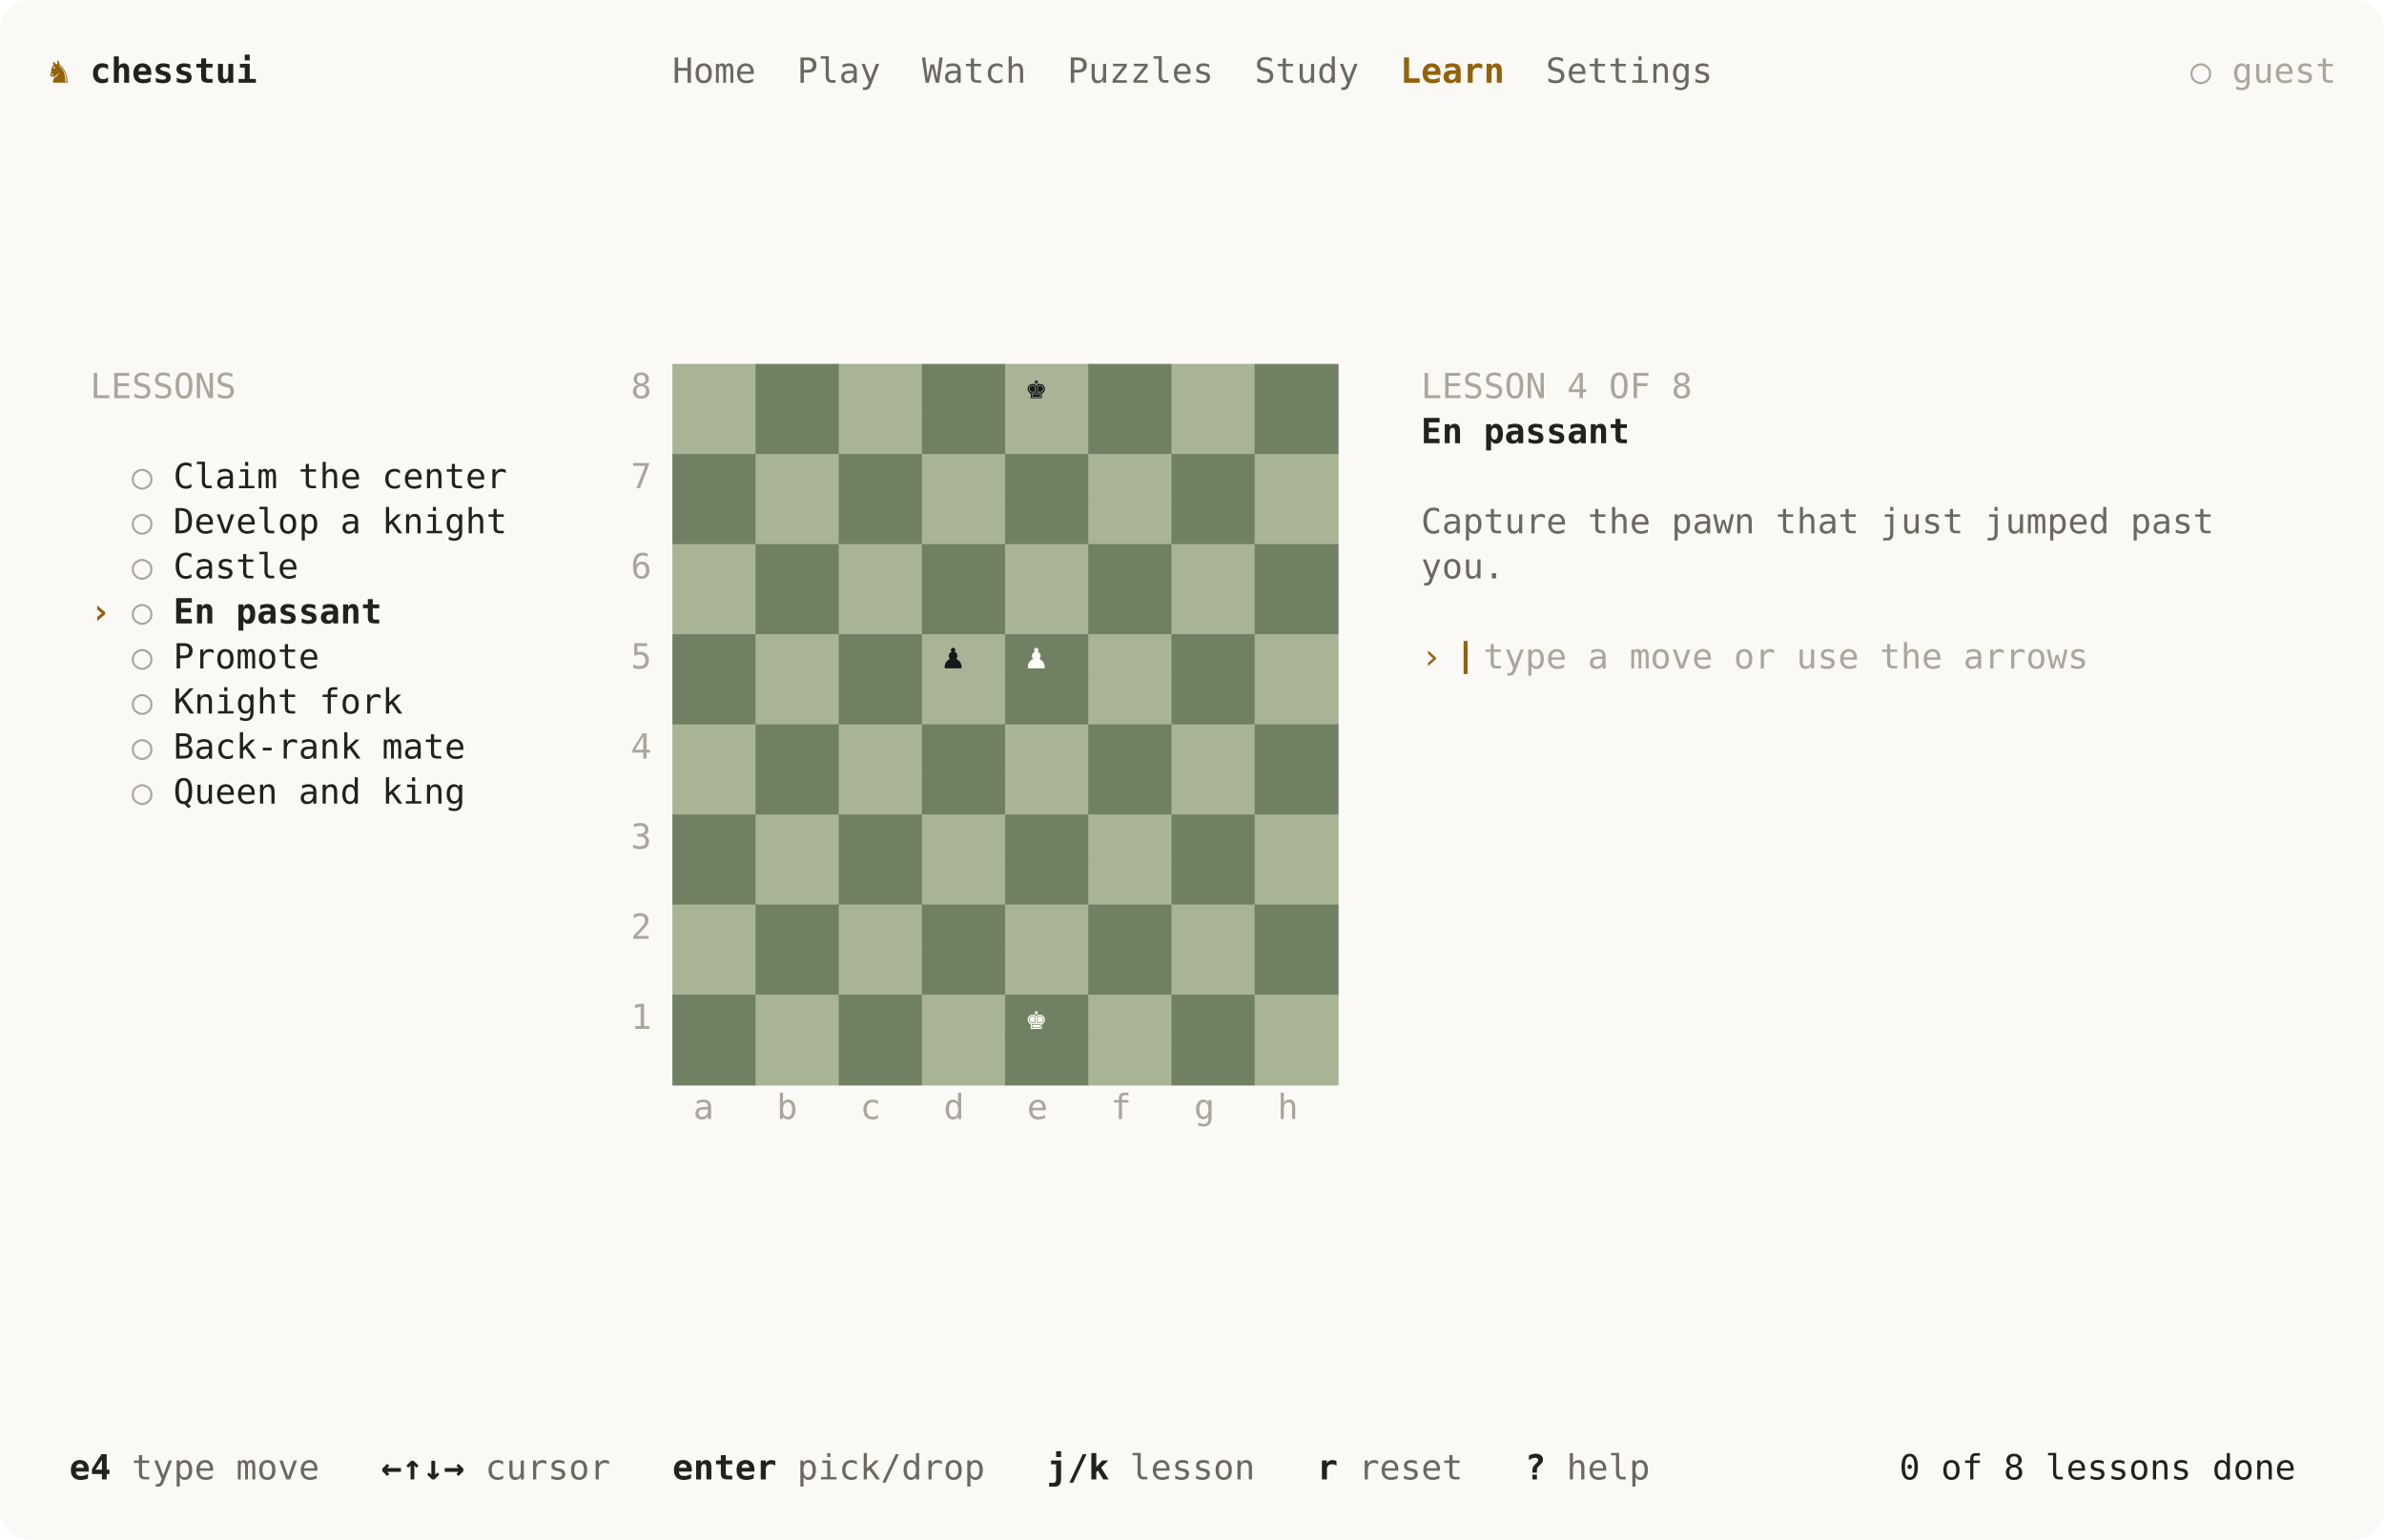
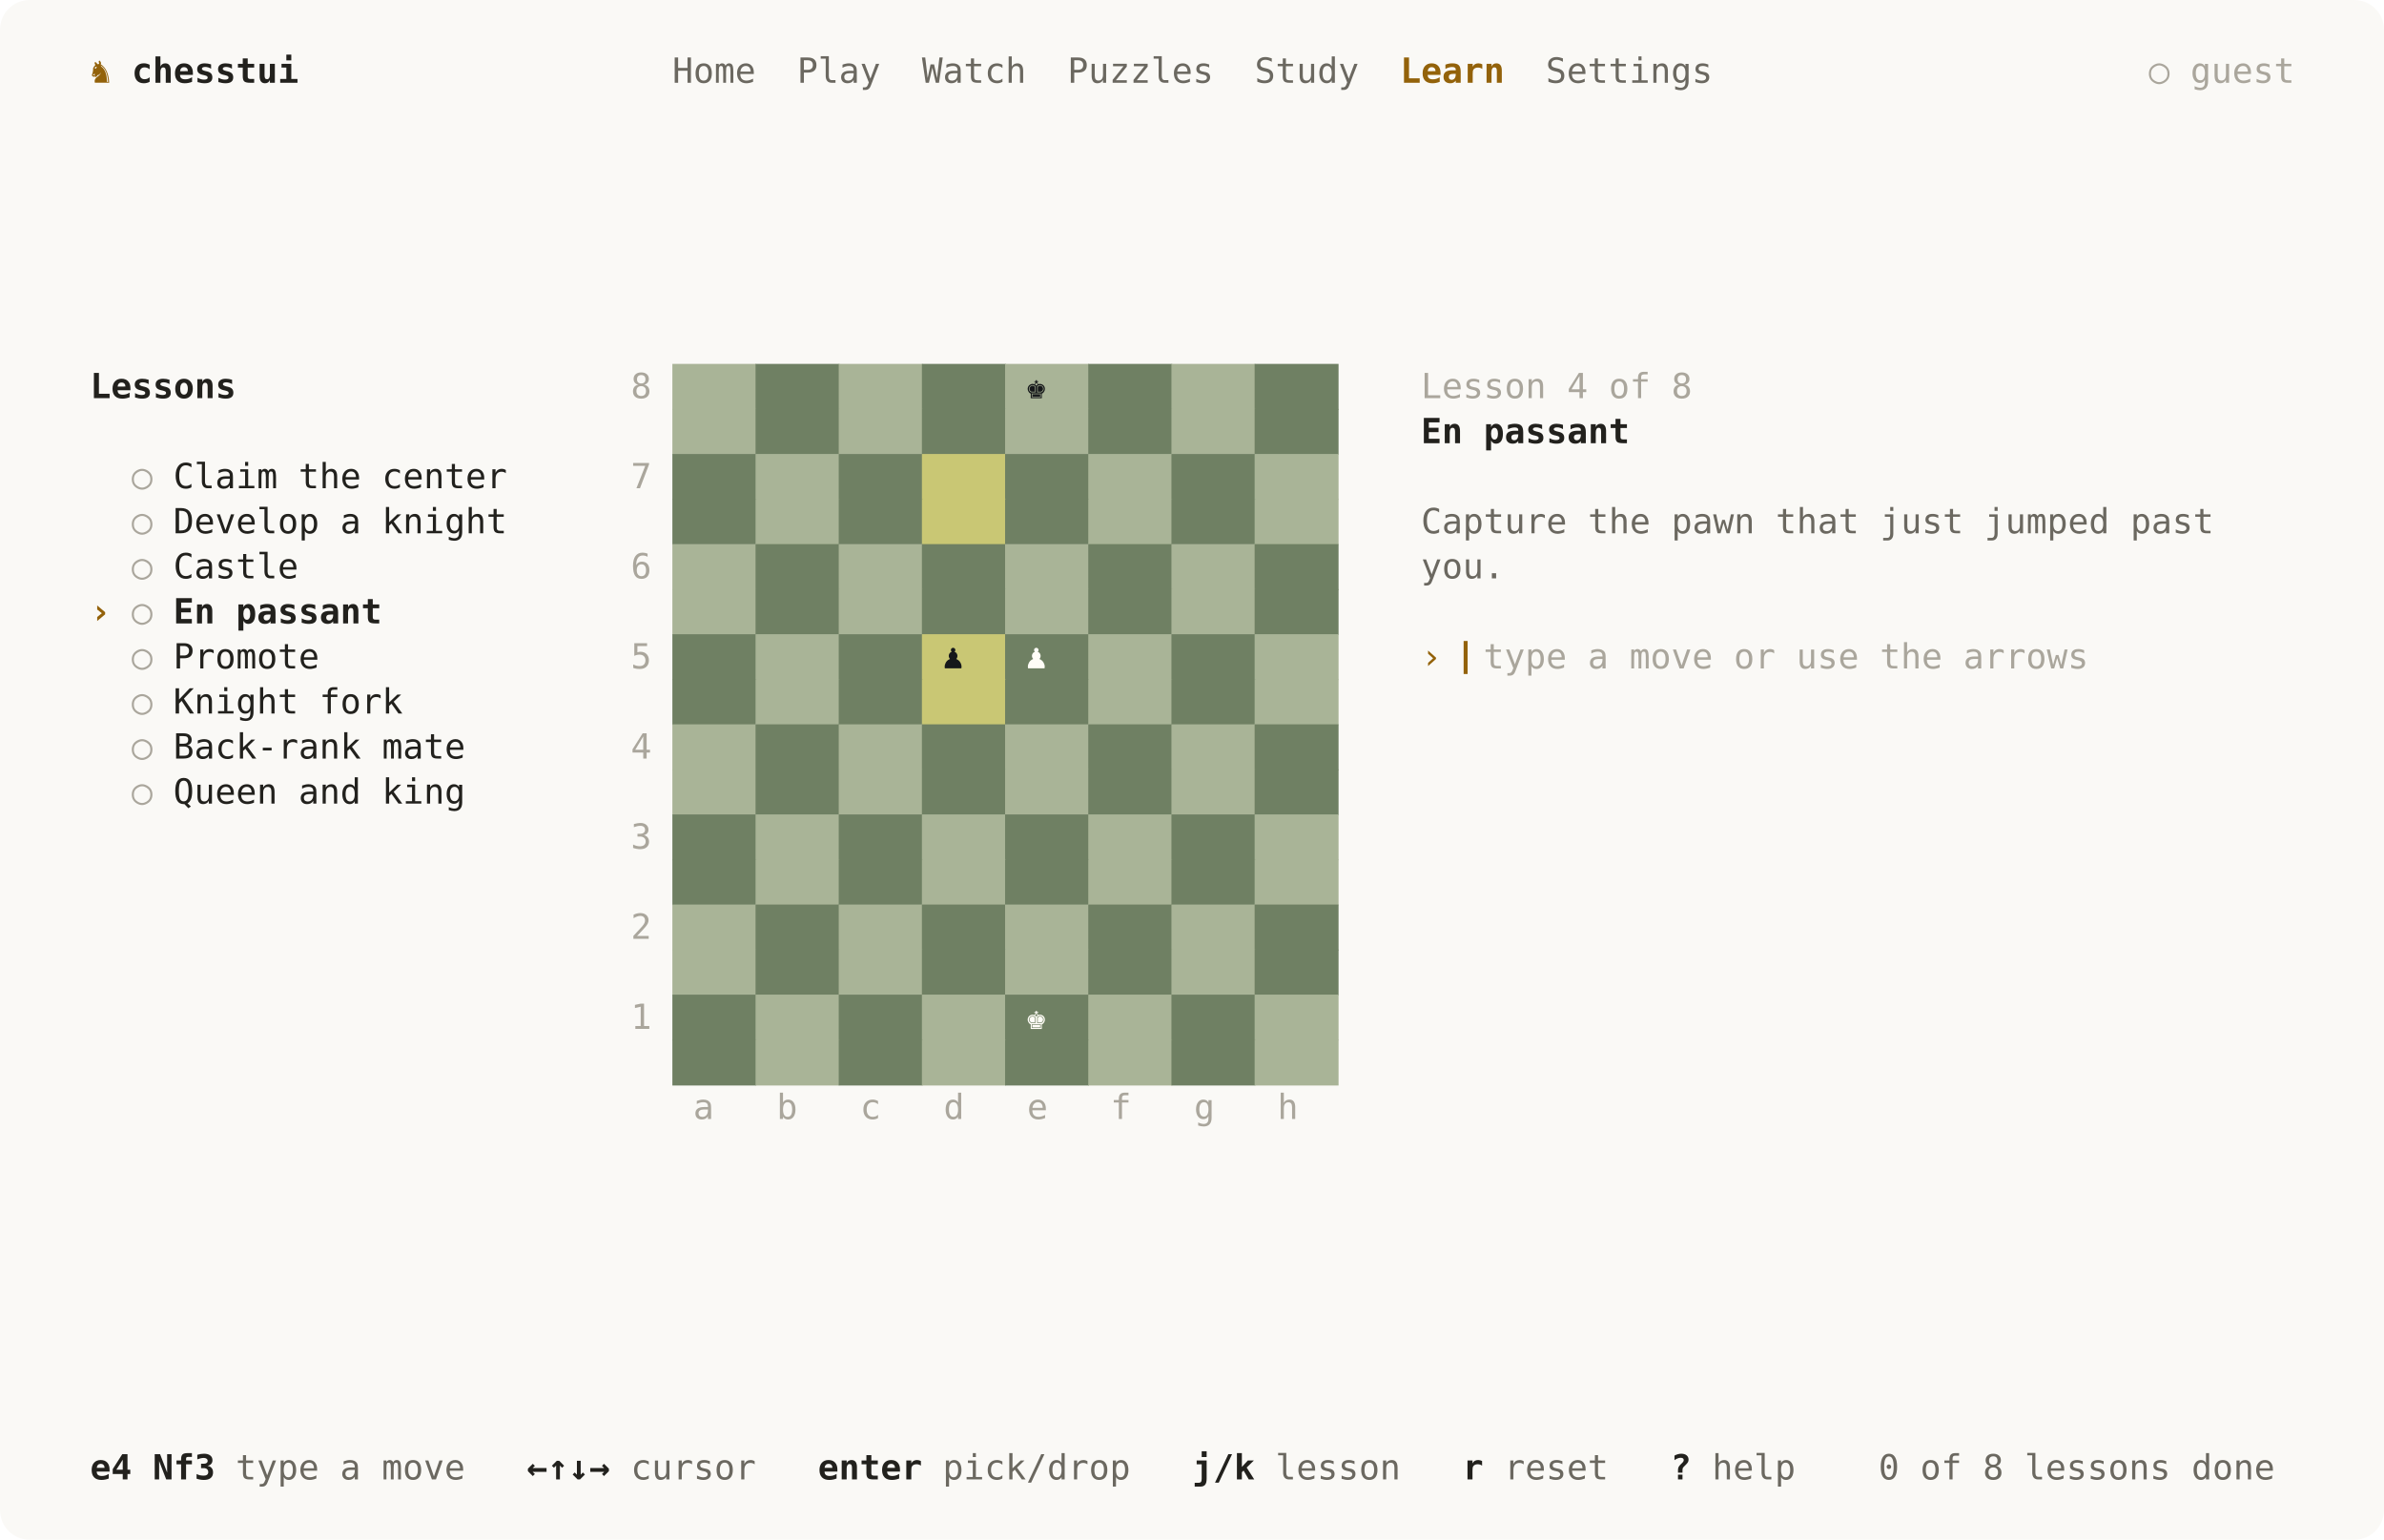
<svg xmlns="http://www.w3.org/2000/svg" viewBox="0 0 963 622" width="963" height="622" font-family="'JetBrains Mono','SF Mono',Menlo,Consolas,'DejaVu Sans Mono',monospace" font-size="14">
  <rect width="963" height="622" rx="12" fill="#faf9f6" />
  <g text-rendering="geometricPrecision">
-     <text x="23.80" y="33.43" fill="#93620a" font-weight="700" text-anchor="middle">♞</text>
-     <text x="36.40" y="33.43" fill="#22211d" font-weight="700" xml:space="preserve" textLength="67.20" lengthAdjust="spacingAndGlyphs">chesstui</text>
+     <text x="40.60" y="33.43" fill="#93620a" font-weight="700" text-anchor="middle">♞</text>
+     <text x="53.20" y="33.43" fill="#22211d" font-weight="700" xml:space="preserve" textLength="67.20" lengthAdjust="spacingAndGlyphs">chesstui</text>
    <text x="271.60" y="33.43" fill="#6b6860" xml:space="preserve" textLength="33.60" lengthAdjust="spacingAndGlyphs">Home</text>
    <text x="322.00" y="33.43" fill="#6b6860" xml:space="preserve" textLength="33.60" lengthAdjust="spacingAndGlyphs">Play</text>
    <text x="372.40" y="33.43" fill="#6b6860" xml:space="preserve" textLength="42.00" lengthAdjust="spacingAndGlyphs">Watch</text>
    <text x="431.20" y="33.43" fill="#6b6860" xml:space="preserve" textLength="58.80" lengthAdjust="spacingAndGlyphs">Puzzles</text>
    <text x="506.80" y="33.43" fill="#6b6860" xml:space="preserve" textLength="42.00" lengthAdjust="spacingAndGlyphs">Study</text>
    <text x="565.60" y="33.43" fill="#93620a" font-weight="700" xml:space="preserve" textLength="42.00" lengthAdjust="spacingAndGlyphs">Learn</text>
    <text x="624.40" y="33.43" fill="#6b6860" xml:space="preserve" textLength="67.20" lengthAdjust="spacingAndGlyphs">Settings</text>
-     <text x="889.00" y="33.43" fill="#aaa69c" text-anchor="middle">○</text>
-     <text x="901.60" y="33.43" fill="#aaa69c" xml:space="preserve" textLength="42.00" lengthAdjust="spacingAndGlyphs">guest</text>
+     <text x="872.20" y="33.43" fill="#aaa69c" text-anchor="middle">○</text>
+     <text x="884.80" y="33.43" fill="#aaa69c" xml:space="preserve" textLength="42.00" lengthAdjust="spacingAndGlyphs">guest</text>
    <rect x="271.60" y="147.00" width="33.90" height="18.50" fill="#a9b497" />
    <rect x="305.20" y="147.00" width="33.90" height="18.50" fill="#6f8063" />
    <rect x="338.80" y="147.00" width="33.90" height="18.50" fill="#a9b497" />
    <rect x="372.40" y="147.00" width="33.90" height="18.50" fill="#6f8063" />
    <rect x="406.00" y="147.00" width="33.90" height="18.50" fill="#a9b497" />
    <rect x="439.60" y="147.00" width="33.90" height="18.50" fill="#6f8063" />
    <rect x="473.20" y="147.00" width="33.90" height="18.50" fill="#a9b497" />
    <rect x="506.80" y="147.00" width="33.90" height="18.50" fill="#6f8063" />
-     <text x="36.40" y="160.83" fill="#aaa69c" xml:space="preserve" textLength="58.80" lengthAdjust="spacingAndGlyphs">LESSONS</text>
+     <text x="36.40" y="160.83" fill="#22211d" font-weight="700" xml:space="preserve" textLength="58.80" lengthAdjust="spacingAndGlyphs">Lessons</text>
    <text x="254.80" y="160.83" fill="#aaa69c" xml:space="preserve" textLength="16.80" lengthAdjust="spacingAndGlyphs">8 </text>
    <text x="418.60" y="160.83" fill="#16181a" font-weight="700" text-anchor="middle">♚</text>
-     <text x="574.00" y="160.83" fill="#aaa69c" xml:space="preserve" textLength="109.20" lengthAdjust="spacingAndGlyphs">LESSON 4 OF 8</text>
+     <text x="574.00" y="160.83" fill="#aaa69c" xml:space="preserve" textLength="109.20" lengthAdjust="spacingAndGlyphs">Lesson 4 of 8</text>
    <rect x="271.60" y="165.20" width="33.90" height="18.50" fill="#a9b497" />
    <rect x="305.20" y="165.20" width="33.90" height="18.50" fill="#6f8063" />
    <rect x="338.80" y="165.20" width="33.90" height="18.50" fill="#a9b497" />
    <rect x="372.40" y="165.20" width="33.90" height="18.50" fill="#6f8063" />
    <rect x="406.00" y="165.20" width="33.90" height="18.50" fill="#a9b497" />
    <rect x="439.60" y="165.20" width="33.90" height="18.50" fill="#6f8063" />
    <rect x="473.20" y="165.20" width="33.90" height="18.50" fill="#a9b497" />
    <rect x="506.80" y="165.20" width="33.90" height="18.50" fill="#6f8063" />
    <text x="574.00" y="179.03" fill="#22211d" font-weight="700" xml:space="preserve" textLength="84.00" lengthAdjust="spacingAndGlyphs">En passant</text>
    <rect x="271.60" y="183.40" width="33.90" height="18.50" fill="#6f8063" />
    <rect x="305.20" y="183.40" width="33.90" height="18.50" fill="#a9b497" />
    <rect x="338.80" y="183.40" width="33.90" height="18.50" fill="#6f8063" />
-     <rect x="372.40" y="183.40" width="33.90" height="18.50" fill="#a9b497" />
+     <rect x="372.40" y="183.40" width="33.90" height="18.50" fill="#c9c774" />
    <rect x="406.00" y="183.40" width="33.90" height="18.50" fill="#6f8063" />
    <rect x="439.60" y="183.40" width="33.90" height="18.50" fill="#a9b497" />
    <rect x="473.20" y="183.40" width="33.90" height="18.50" fill="#6f8063" />
    <rect x="506.80" y="183.40" width="33.90" height="18.50" fill="#a9b497" />
    <text x="57.40" y="197.23" fill="#aaa69c" text-anchor="middle">○</text>
    <text x="70.00" y="197.23" fill="#22211d" xml:space="preserve" textLength="134.40" lengthAdjust="spacingAndGlyphs">Claim the center</text>
    <text x="254.80" y="197.23" fill="#aaa69c" xml:space="preserve" textLength="16.80" lengthAdjust="spacingAndGlyphs">7 </text>
    <rect x="271.60" y="201.60" width="33.90" height="18.50" fill="#6f8063" />
    <rect x="305.20" y="201.60" width="33.90" height="18.50" fill="#a9b497" />
    <rect x="338.80" y="201.60" width="33.90" height="18.50" fill="#6f8063" />
-     <rect x="372.40" y="201.60" width="33.90" height="18.50" fill="#a9b497" />
+     <rect x="372.40" y="201.60" width="33.90" height="18.50" fill="#c9c774" />
    <rect x="406.00" y="201.60" width="33.90" height="18.50" fill="#6f8063" />
    <rect x="439.60" y="201.60" width="33.90" height="18.50" fill="#a9b497" />
    <rect x="473.20" y="201.60" width="33.90" height="18.50" fill="#6f8063" />
    <rect x="506.80" y="201.60" width="33.90" height="18.50" fill="#a9b497" />
    <text x="57.40" y="215.43" fill="#aaa69c" text-anchor="middle">○</text>
    <text x="70.00" y="215.43" fill="#22211d" xml:space="preserve" textLength="134.40" lengthAdjust="spacingAndGlyphs">Develop a knight</text>
    <text x="574.00" y="215.43" fill="#6b6860" xml:space="preserve" textLength="319.20" lengthAdjust="spacingAndGlyphs">Capture the pawn that just jumped past</text>
    <rect x="271.60" y="219.80" width="33.90" height="18.50" fill="#a9b497" />
    <rect x="305.20" y="219.80" width="33.90" height="18.50" fill="#6f8063" />
    <rect x="338.80" y="219.80" width="33.90" height="18.50" fill="#a9b497" />
    <rect x="372.40" y="219.80" width="33.90" height="18.50" fill="#6f8063" />
    <rect x="406.00" y="219.80" width="33.90" height="18.50" fill="#a9b497" />
    <rect x="439.60" y="219.80" width="33.90" height="18.50" fill="#6f8063" />
    <rect x="473.20" y="219.80" width="33.90" height="18.50" fill="#a9b497" />
    <rect x="506.80" y="219.80" width="33.90" height="18.50" fill="#6f8063" />
    <text x="57.40" y="233.63" fill="#aaa69c" text-anchor="middle">○</text>
    <text x="70.00" y="233.63" fill="#22211d" xml:space="preserve" textLength="50.40" lengthAdjust="spacingAndGlyphs">Castle</text>
    <text x="254.80" y="233.63" fill="#aaa69c" xml:space="preserve" textLength="16.80" lengthAdjust="spacingAndGlyphs">6 </text>
    <text x="574.00" y="233.63" fill="#6b6860" xml:space="preserve" textLength="33.60" lengthAdjust="spacingAndGlyphs">you.</text>
    <rect x="271.60" y="238.00" width="33.90" height="18.50" fill="#a9b497" />
    <rect x="305.20" y="238.00" width="33.90" height="18.50" fill="#6f8063" />
    <rect x="338.80" y="238.00" width="33.90" height="18.50" fill="#a9b497" />
    <rect x="372.40" y="238.00" width="33.90" height="18.50" fill="#6f8063" />
    <rect x="406.00" y="238.00" width="33.90" height="18.50" fill="#a9b497" />
    <rect x="439.60" y="238.00" width="33.90" height="18.50" fill="#6f8063" />
    <rect x="473.20" y="238.00" width="33.90" height="18.50" fill="#a9b497" />
    <rect x="506.80" y="238.00" width="33.90" height="18.50" fill="#6f8063" />
    <text x="40.60" y="251.83" fill="#93620a" font-weight="700" text-anchor="middle">›</text>
    <text x="57.40" y="251.83" fill="#aaa69c" text-anchor="middle">○</text>
    <text x="70.00" y="251.83" fill="#22211d" font-weight="700" xml:space="preserve" textLength="84.00" lengthAdjust="spacingAndGlyphs">En passant</text>
    <rect x="271.60" y="256.20" width="33.90" height="18.50" fill="#6f8063" />
    <rect x="305.20" y="256.20" width="33.90" height="18.50" fill="#a9b497" />
    <rect x="338.80" y="256.20" width="33.90" height="18.50" fill="#6f8063" />
-     <rect x="372.40" y="256.20" width="33.90" height="18.50" fill="#a9b497" />
+     <rect x="372.40" y="256.20" width="33.90" height="18.50" fill="#c9c774" />
    <rect x="406.00" y="256.20" width="33.90" height="18.50" fill="#6f8063" />
    <rect x="439.60" y="256.20" width="33.90" height="18.50" fill="#a9b497" />
    <rect x="473.20" y="256.20" width="33.90" height="18.50" fill="#6f8063" />
    <rect x="506.80" y="256.20" width="33.90" height="18.50" fill="#a9b497" />
    <text x="57.40" y="270.03" fill="#aaa69c" text-anchor="middle">○</text>
    <text x="70.00" y="270.03" fill="#22211d" xml:space="preserve" textLength="58.80" lengthAdjust="spacingAndGlyphs">Promote</text>
    <text x="254.80" y="270.03" fill="#aaa69c" xml:space="preserve" textLength="16.80" lengthAdjust="spacingAndGlyphs">5 </text>
    <text x="385.00" y="270.03" fill="#16181a" font-weight="700" text-anchor="middle">♟</text>
    <text x="418.60" y="270.03" fill="#fffdf7" font-weight="700" text-anchor="middle">♟</text>
    <text x="578.20" y="270.03" fill="#93620a" text-anchor="middle">›</text>
    <rect x="591.22" y="258.93" width="1.61" height="13.34" fill="#93620a" />
    <text x="599.20" y="270.03" fill="#aaa69c" xml:space="preserve" textLength="243.60" lengthAdjust="spacingAndGlyphs">type a move or use the arrows</text>
    <rect x="271.60" y="274.40" width="33.90" height="18.50" fill="#6f8063" />
    <rect x="305.20" y="274.40" width="33.90" height="18.50" fill="#a9b497" />
    <rect x="338.80" y="274.40" width="33.90" height="18.50" fill="#6f8063" />
-     <rect x="372.40" y="274.40" width="33.90" height="18.50" fill="#a9b497" />
+     <rect x="372.40" y="274.40" width="33.90" height="18.50" fill="#c9c774" />
    <rect x="406.00" y="274.40" width="33.90" height="18.50" fill="#6f8063" />
    <rect x="439.60" y="274.40" width="33.90" height="18.50" fill="#a9b497" />
    <rect x="473.20" y="274.40" width="33.90" height="18.50" fill="#6f8063" />
    <rect x="506.80" y="274.40" width="33.90" height="18.50" fill="#a9b497" />
    <text x="57.40" y="288.23" fill="#aaa69c" text-anchor="middle">○</text>
    <text x="70.00" y="288.23" fill="#22211d" xml:space="preserve" textLength="92.40" lengthAdjust="spacingAndGlyphs">Knight fork</text>
    <rect x="271.60" y="292.60" width="33.90" height="18.50" fill="#a9b497" />
    <rect x="305.20" y="292.60" width="33.90" height="18.50" fill="#6f8063" />
    <rect x="338.80" y="292.60" width="33.90" height="18.50" fill="#a9b497" />
    <rect x="372.40" y="292.60" width="33.90" height="18.50" fill="#6f8063" />
    <rect x="406.00" y="292.60" width="33.90" height="18.50" fill="#a9b497" />
    <rect x="439.60" y="292.60" width="33.90" height="18.50" fill="#6f8063" />
    <rect x="473.20" y="292.60" width="33.90" height="18.50" fill="#a9b497" />
    <rect x="506.80" y="292.60" width="33.90" height="18.50" fill="#6f8063" />
    <text x="57.40" y="306.43" fill="#aaa69c" text-anchor="middle">○</text>
    <text x="70.00" y="306.43" fill="#22211d" xml:space="preserve" textLength="117.60" lengthAdjust="spacingAndGlyphs">Back-rank mate</text>
    <text x="254.80" y="306.43" fill="#aaa69c" xml:space="preserve" textLength="16.80" lengthAdjust="spacingAndGlyphs">4 </text>
    <rect x="271.60" y="310.80" width="33.90" height="18.50" fill="#a9b497" />
    <rect x="305.20" y="310.80" width="33.90" height="18.50" fill="#6f8063" />
    <rect x="338.80" y="310.80" width="33.90" height="18.50" fill="#a9b497" />
    <rect x="372.40" y="310.80" width="33.90" height="18.50" fill="#6f8063" />
    <rect x="406.00" y="310.80" width="33.90" height="18.50" fill="#a9b497" />
    <rect x="439.60" y="310.80" width="33.90" height="18.50" fill="#6f8063" />
    <rect x="473.20" y="310.80" width="33.90" height="18.50" fill="#a9b497" />
    <rect x="506.80" y="310.80" width="33.90" height="18.50" fill="#6f8063" />
    <text x="57.40" y="324.63" fill="#aaa69c" text-anchor="middle">○</text>
    <text x="70.00" y="324.63" fill="#22211d" xml:space="preserve" textLength="117.60" lengthAdjust="spacingAndGlyphs">Queen and king</text>
    <rect x="271.60" y="329.00" width="33.90" height="18.50" fill="#6f8063" />
    <rect x="305.20" y="329.00" width="33.90" height="18.50" fill="#a9b497" />
    <rect x="338.80" y="329.00" width="33.90" height="18.50" fill="#6f8063" />
    <rect x="372.40" y="329.00" width="33.90" height="18.50" fill="#a9b497" />
    <rect x="406.00" y="329.00" width="33.90" height="18.50" fill="#6f8063" />
    <rect x="439.60" y="329.00" width="33.90" height="18.50" fill="#a9b497" />
    <rect x="473.20" y="329.00" width="33.90" height="18.50" fill="#6f8063" />
    <rect x="506.80" y="329.00" width="33.90" height="18.50" fill="#a9b497" />
    <text x="254.80" y="342.83" fill="#aaa69c" xml:space="preserve" textLength="16.80" lengthAdjust="spacingAndGlyphs">3 </text>
    <rect x="271.60" y="347.20" width="33.90" height="18.50" fill="#6f8063" />
    <rect x="305.20" y="347.20" width="33.90" height="18.50" fill="#a9b497" />
    <rect x="338.80" y="347.20" width="33.90" height="18.50" fill="#6f8063" />
    <rect x="372.40" y="347.20" width="33.90" height="18.50" fill="#a9b497" />
    <rect x="406.00" y="347.20" width="33.90" height="18.50" fill="#6f8063" />
    <rect x="439.60" y="347.20" width="33.90" height="18.50" fill="#a9b497" />
    <rect x="473.20" y="347.20" width="33.90" height="18.50" fill="#6f8063" />
    <rect x="506.80" y="347.20" width="33.90" height="18.50" fill="#a9b497" />
    <rect x="271.60" y="365.40" width="33.90" height="18.50" fill="#a9b497" />
    <rect x="305.20" y="365.40" width="33.90" height="18.50" fill="#6f8063" />
    <rect x="338.80" y="365.40" width="33.90" height="18.50" fill="#a9b497" />
    <rect x="372.40" y="365.40" width="33.90" height="18.50" fill="#6f8063" />
    <rect x="406.00" y="365.40" width="33.90" height="18.50" fill="#a9b497" />
    <rect x="439.60" y="365.40" width="33.90" height="18.50" fill="#6f8063" />
    <rect x="473.20" y="365.40" width="33.90" height="18.50" fill="#a9b497" />
    <rect x="506.80" y="365.40" width="33.90" height="18.50" fill="#6f8063" />
    <text x="254.80" y="379.23" fill="#aaa69c" xml:space="preserve" textLength="16.80" lengthAdjust="spacingAndGlyphs">2 </text>
    <rect x="271.60" y="383.60" width="33.90" height="18.50" fill="#a9b497" />
    <rect x="305.20" y="383.60" width="33.90" height="18.50" fill="#6f8063" />
    <rect x="338.80" y="383.60" width="33.90" height="18.50" fill="#a9b497" />
    <rect x="372.40" y="383.60" width="33.90" height="18.50" fill="#6f8063" />
    <rect x="406.00" y="383.60" width="33.90" height="18.50" fill="#a9b497" />
    <rect x="439.60" y="383.60" width="33.90" height="18.50" fill="#6f8063" />
    <rect x="473.20" y="383.60" width="33.90" height="18.50" fill="#a9b497" />
    <rect x="506.80" y="383.60" width="33.90" height="18.50" fill="#6f8063" />
    <rect x="271.60" y="401.80" width="33.90" height="18.50" fill="#6f8063" />
    <rect x="305.20" y="401.80" width="33.90" height="18.50" fill="#a9b497" />
    <rect x="338.80" y="401.80" width="33.90" height="18.50" fill="#6f8063" />
    <rect x="372.40" y="401.80" width="33.90" height="18.50" fill="#a9b497" />
    <rect x="406.00" y="401.80" width="33.90" height="18.50" fill="#6f8063" />
    <rect x="439.60" y="401.80" width="33.90" height="18.50" fill="#a9b497" />
    <rect x="473.20" y="401.80" width="33.90" height="18.50" fill="#6f8063" />
    <rect x="506.80" y="401.80" width="33.90" height="18.50" fill="#a9b497" />
    <text x="254.80" y="415.63" fill="#aaa69c" xml:space="preserve" textLength="16.80" lengthAdjust="spacingAndGlyphs">1 </text>
    <text x="418.60" y="415.63" fill="#fffdf7" font-weight="700" text-anchor="middle">♚</text>
    <rect x="271.60" y="420.00" width="33.90" height="18.50" fill="#6f8063" />
    <rect x="305.20" y="420.00" width="33.90" height="18.50" fill="#a9b497" />
    <rect x="338.80" y="420.00" width="33.90" height="18.50" fill="#6f8063" />
    <rect x="372.40" y="420.00" width="33.90" height="18.50" fill="#a9b497" />
    <rect x="406.00" y="420.00" width="33.90" height="18.50" fill="#6f8063" />
    <rect x="439.60" y="420.00" width="33.90" height="18.50" fill="#a9b497" />
    <rect x="473.20" y="420.00" width="33.90" height="18.50" fill="#6f8063" />
    <rect x="506.80" y="420.00" width="33.90" height="18.50" fill="#a9b497" />
    <text x="280.00" y="452.03" fill="#aaa69c" xml:space="preserve" textLength="260.40" lengthAdjust="spacingAndGlyphs">a   b   c   d   e   f   g   h  </text>
-     <text x="28.00" y="597.63" fill="#22211d" font-weight="700" xml:space="preserve" textLength="16.80" lengthAdjust="spacingAndGlyphs">e4</text>
-     <text x="53.20" y="597.63" fill="#6b6860" xml:space="preserve" textLength="75.60" lengthAdjust="spacingAndGlyphs">type move</text>
-     <text x="158.20" y="597.63" fill="#22211d" font-weight="700" text-anchor="middle">←</text>
-     <text x="166.60" y="597.63" fill="#22211d" font-weight="700" text-anchor="middle">↑</text>
-     <text x="175.00" y="597.63" fill="#22211d" font-weight="700" text-anchor="middle">↓</text>
-     <text x="183.40" y="597.63" fill="#22211d" font-weight="700" text-anchor="middle">→</text>
-     <text x="196.00" y="597.63" fill="#6b6860" xml:space="preserve" textLength="50.40" lengthAdjust="spacingAndGlyphs">cursor</text>
-     <text x="271.60" y="597.63" fill="#22211d" font-weight="700" xml:space="preserve" textLength="42.00" lengthAdjust="spacingAndGlyphs">enter</text>
-     <text x="322.00" y="597.63" fill="#6b6860" xml:space="preserve" textLength="75.60" lengthAdjust="spacingAndGlyphs">pick/drop</text>
-     <text x="422.80" y="597.63" fill="#22211d" font-weight="700" xml:space="preserve" textLength="25.20" lengthAdjust="spacingAndGlyphs">j/k</text>
-     <text x="456.40" y="597.63" fill="#6b6860" xml:space="preserve" textLength="50.40" lengthAdjust="spacingAndGlyphs">lesson</text>
-     <text x="532.00" y="597.63" fill="#22211d" font-weight="700" xml:space="preserve" textLength="8.40" lengthAdjust="spacingAndGlyphs">r</text>
-     <text x="548.80" y="597.63" fill="#6b6860" xml:space="preserve" textLength="42.00" lengthAdjust="spacingAndGlyphs">reset</text>
-     <text x="616.00" y="597.63" fill="#22211d" font-weight="700" xml:space="preserve" textLength="8.40" lengthAdjust="spacingAndGlyphs">?</text>
-     <text x="632.80" y="597.63" fill="#6b6860" xml:space="preserve" textLength="33.60" lengthAdjust="spacingAndGlyphs">help</text>
-     <text x="767.20" y="597.63" fill="#22211d" xml:space="preserve" textLength="168.00" lengthAdjust="spacingAndGlyphs">0 of 8 lessons done </text>
+     <text x="36.40" y="597.63" fill="#22211d" font-weight="700" xml:space="preserve" textLength="50.40" lengthAdjust="spacingAndGlyphs">e4 Nf3</text>
+     <text x="95.20" y="597.63" fill="#6b6860" xml:space="preserve" textLength="92.40" lengthAdjust="spacingAndGlyphs">type a move</text>
+     <text x="217.00" y="597.63" fill="#22211d" font-weight="700" text-anchor="middle">←</text>
+     <text x="225.40" y="597.63" fill="#22211d" font-weight="700" text-anchor="middle">↑</text>
+     <text x="233.80" y="597.63" fill="#22211d" font-weight="700" text-anchor="middle">↓</text>
+     <text x="242.20" y="597.63" fill="#22211d" font-weight="700" text-anchor="middle">→</text>
+     <text x="254.80" y="597.63" fill="#6b6860" xml:space="preserve" textLength="50.40" lengthAdjust="spacingAndGlyphs">cursor</text>
+     <text x="330.40" y="597.63" fill="#22211d" font-weight="700" xml:space="preserve" textLength="42.00" lengthAdjust="spacingAndGlyphs">enter</text>
+     <text x="380.80" y="597.63" fill="#6b6860" xml:space="preserve" textLength="75.60" lengthAdjust="spacingAndGlyphs">pick/drop</text>
+     <text x="481.60" y="597.63" fill="#22211d" font-weight="700" xml:space="preserve" textLength="25.20" lengthAdjust="spacingAndGlyphs">j/k</text>
+     <text x="515.20" y="597.63" fill="#6b6860" xml:space="preserve" textLength="50.40" lengthAdjust="spacingAndGlyphs">lesson</text>
+     <text x="590.80" y="597.63" fill="#22211d" font-weight="700" xml:space="preserve" textLength="8.40" lengthAdjust="spacingAndGlyphs">r</text>
+     <text x="607.60" y="597.63" fill="#6b6860" xml:space="preserve" textLength="42.00" lengthAdjust="spacingAndGlyphs">reset</text>
+     <text x="674.80" y="597.63" fill="#22211d" font-weight="700" xml:space="preserve" textLength="8.40" lengthAdjust="spacingAndGlyphs">?</text>
+     <text x="691.60" y="597.63" fill="#6b6860" xml:space="preserve" textLength="33.60" lengthAdjust="spacingAndGlyphs">help</text>
+     <text x="758.80" y="597.63" fill="#6b6860" xml:space="preserve" textLength="159.60" lengthAdjust="spacingAndGlyphs">0 of 8 lessons done</text>
  </g>
</svg>
